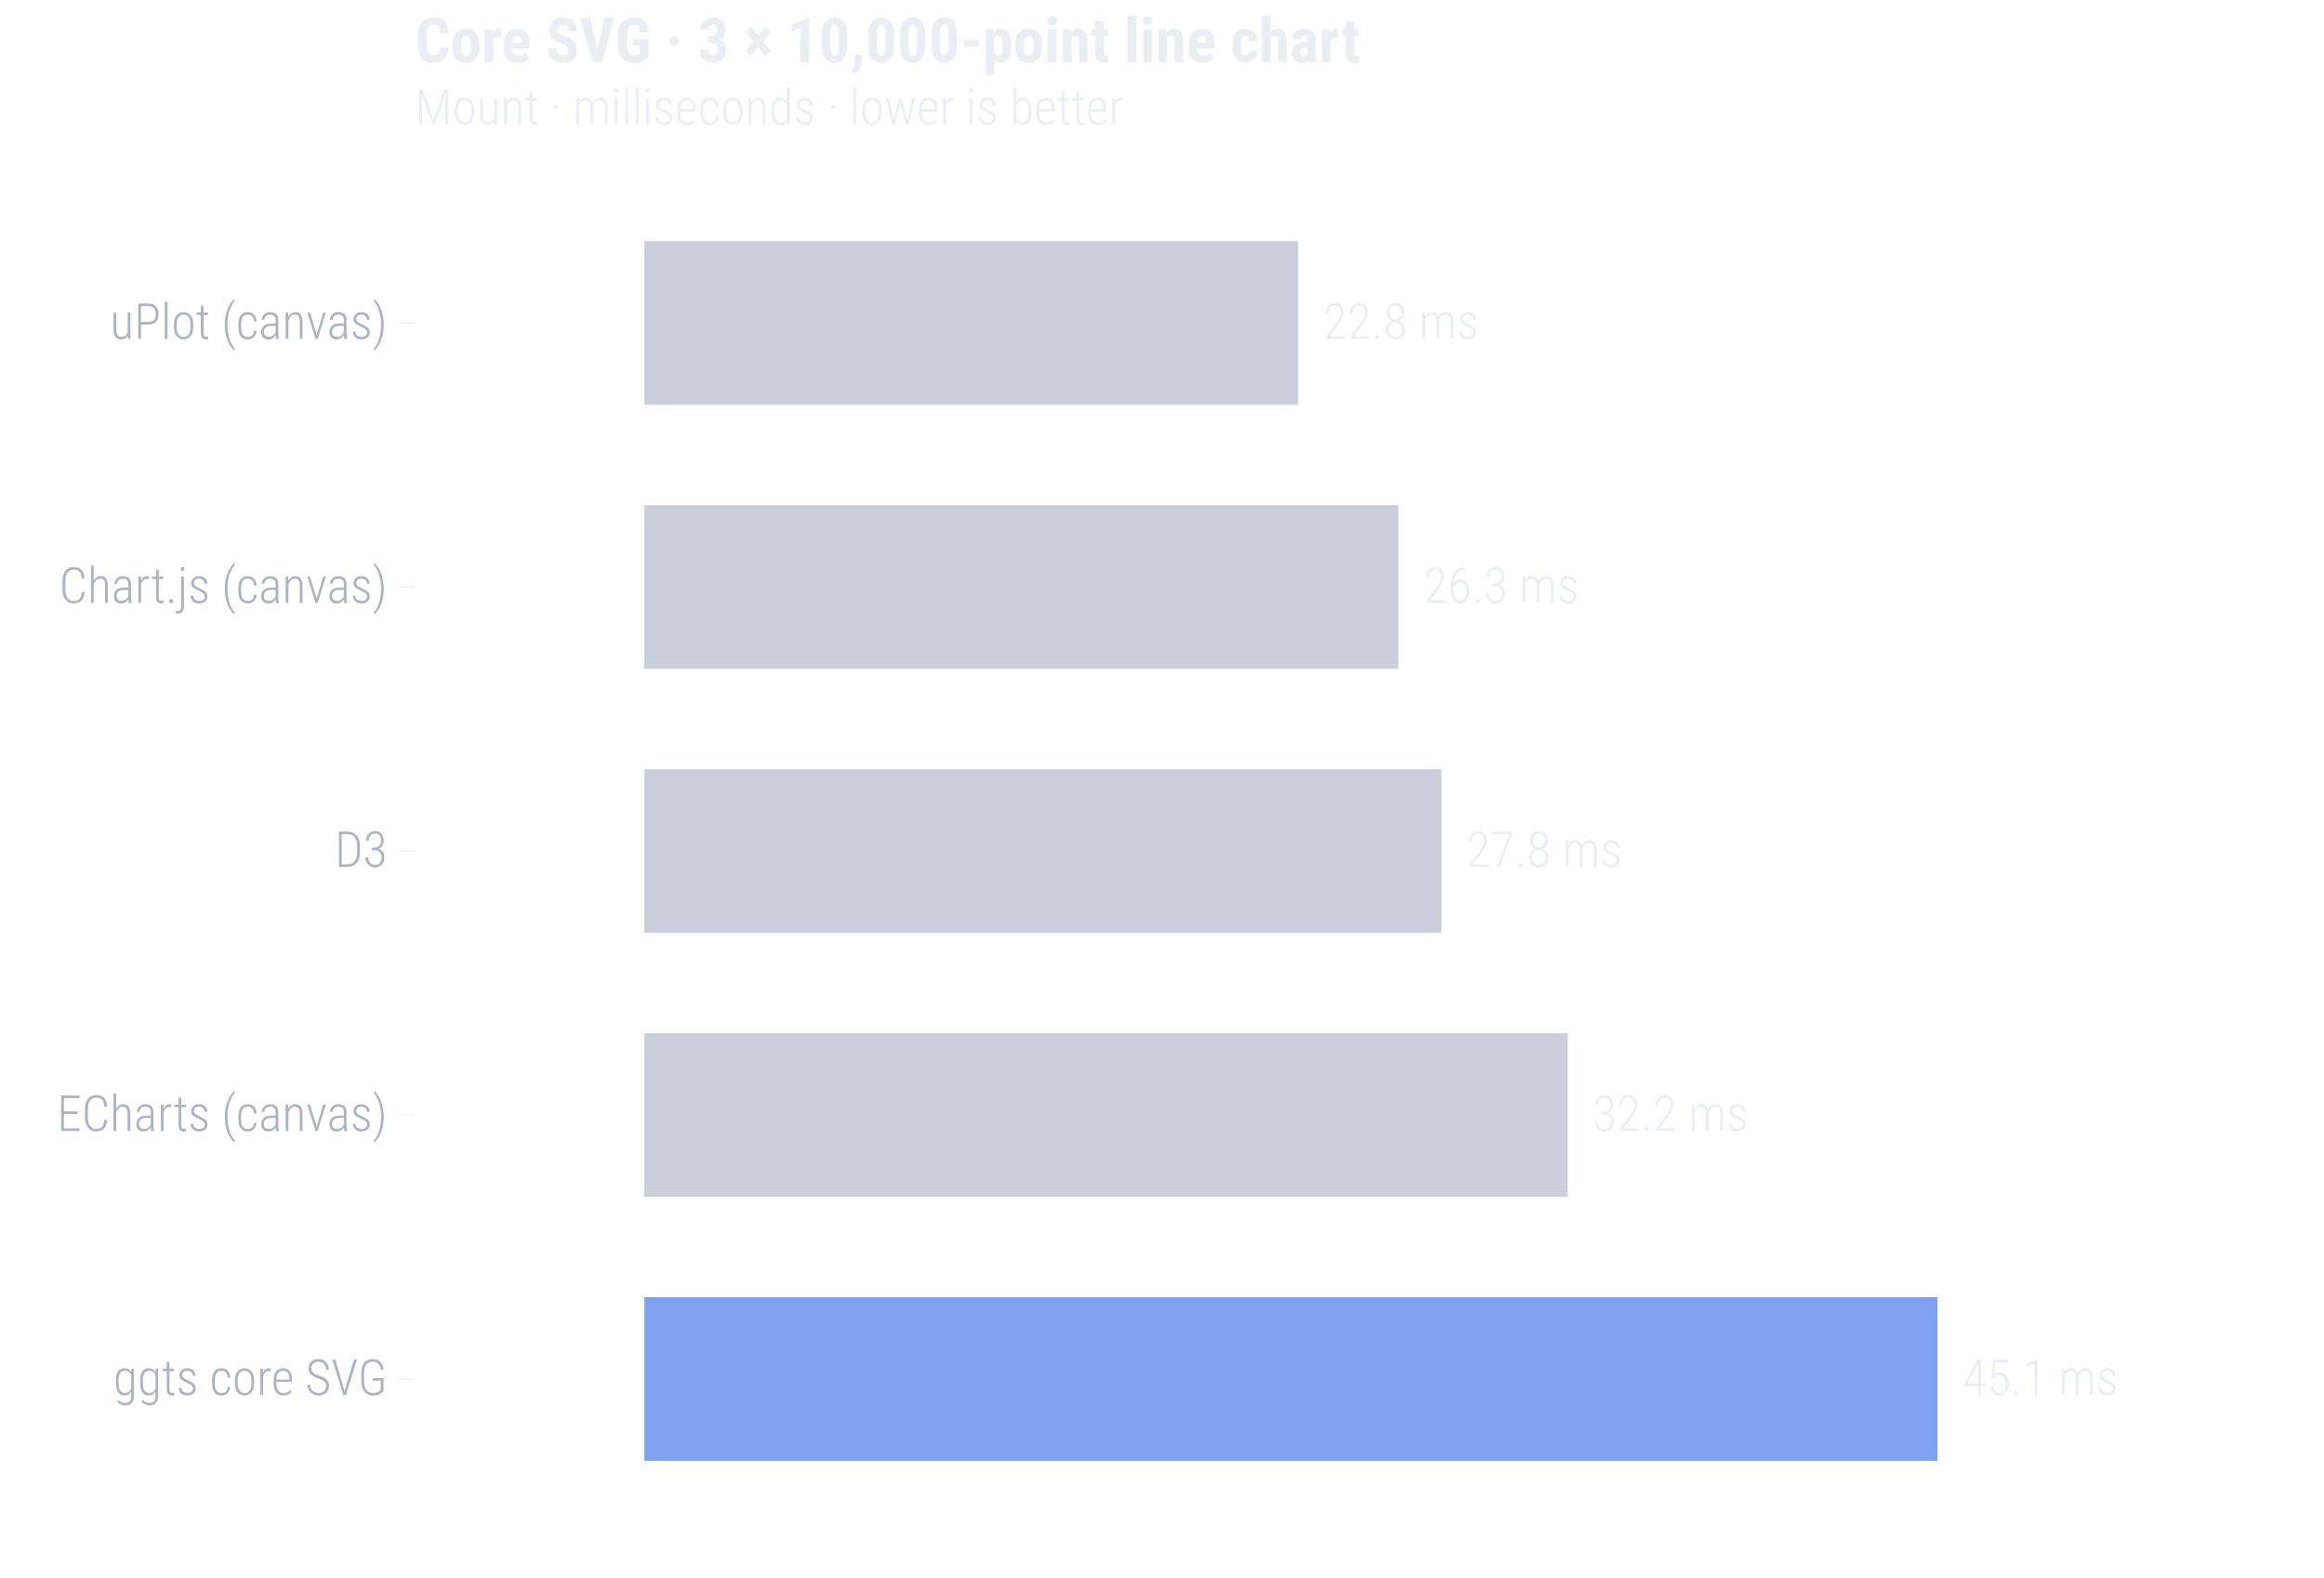
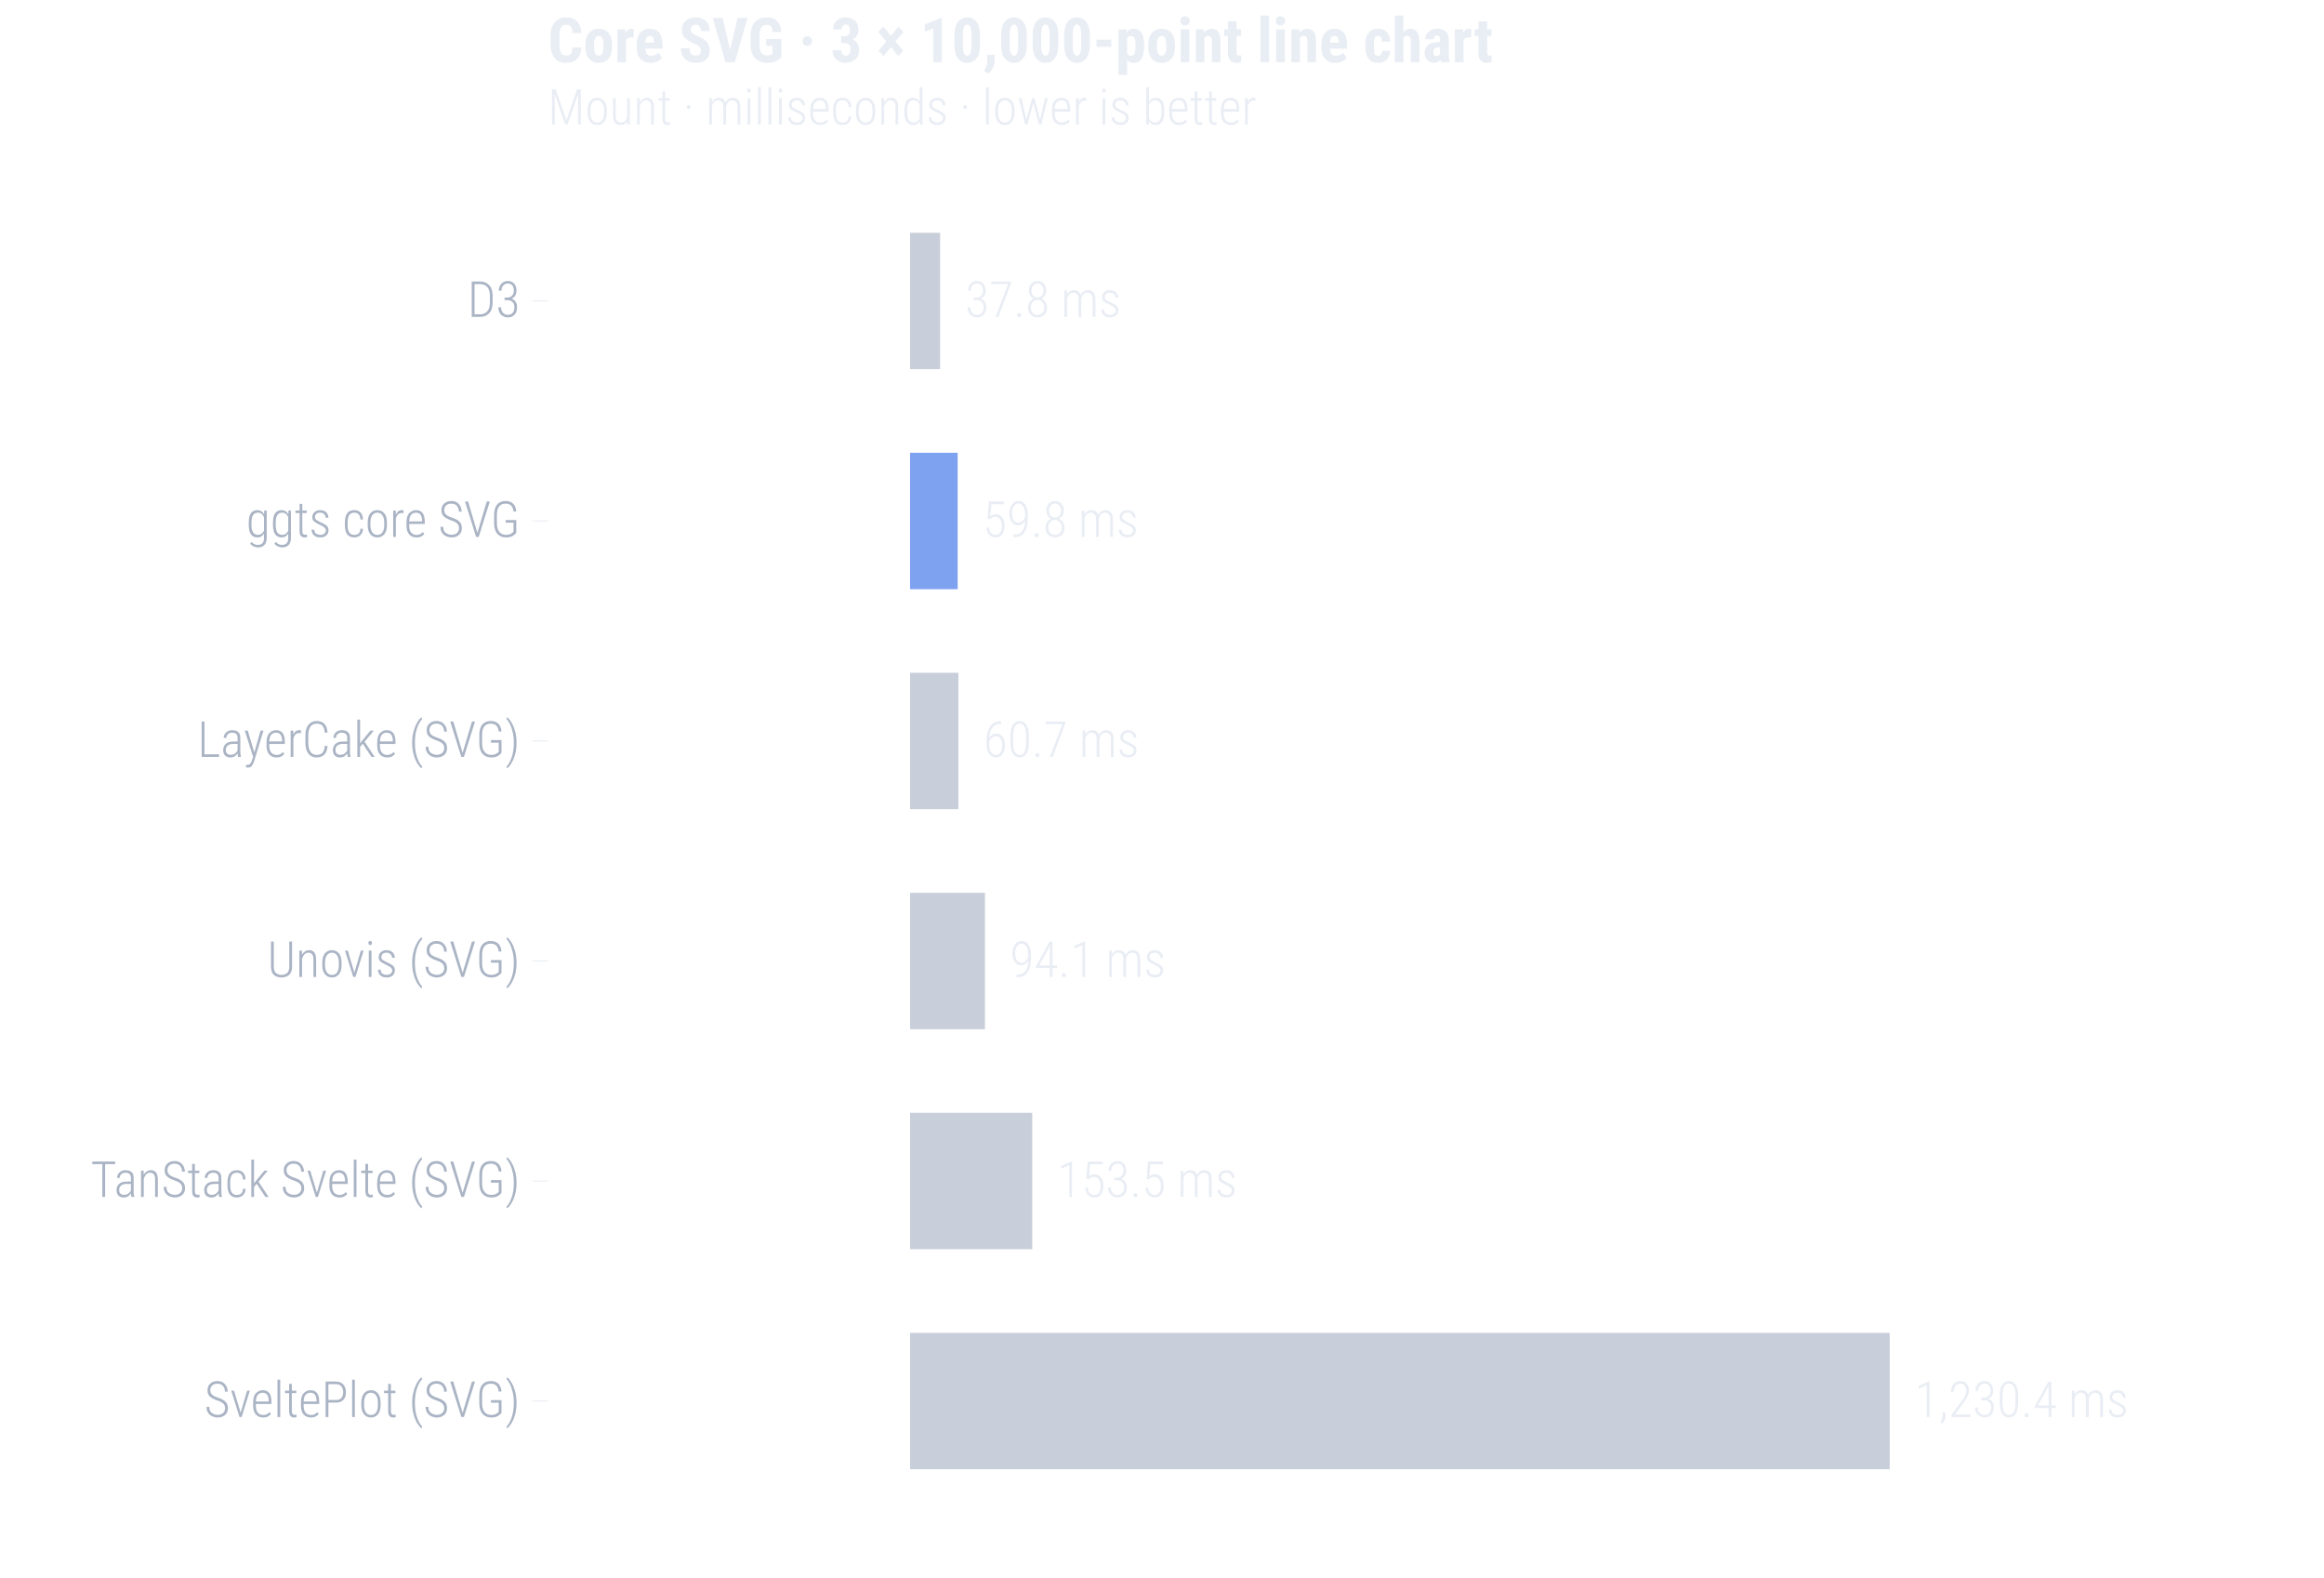
- <svg xmlns="http://www.w3.org/2000/svg" width="560" height="380" viewBox="0 0 560 380" role="img" aria-label="Core SVG · 3 × 10,000-point line chart. Mount · milliseconds · lower is better. uPlot (canvas): 22.8 ms; Chart.js (canvas): 26.3 ms; D3: 27.8 ms; ECharts (canvas): 32.2 ms; ggts core SVG: 45.1 ms." class="gg-plot" font-family="&quot;Roboto Condensed&quot;, &quot;Arial Narrow&quot;, Arial, sans-serif" font-size="11" font-weight="300" text-rendering="optimizeLegibility" shape-rendering="geometricPrecision">
+ <svg xmlns="http://www.w3.org/2000/svg" width="560" height="380" viewBox="0 0 560 380" role="img" aria-label="Core SVG · 3 × 10,000-point line chart. Mount · milliseconds · lower is better. D3: 37.8 ms; ggts core SVG: 59.8 ms; LayerCake (SVG): 60.7 ms; Unovis (SVG): 94.1 ms; TanStack Svelte (SVG): 153.5 ms; SveltePlot (SVG): 1,230.4 ms." class="gg-plot" font-family="&quot;Roboto Condensed&quot;, &quot;Arial Narrow&quot;, Arial, sans-serif" font-size="11" font-weight="300" text-rendering="optimizeLegibility" shape-rendering="geometricPrecision">
  <rect class="gg-paper" width="560" height="380" fill="var(--gg-paper, transparent)" />
-   <text class="gg-title" x="100" y="15" font-size="15" font-weight="700" fill="var(--gg-ink, #e9edf4)">Core SVG · 3 × 10,000-point line chart</text>
-   <text class="gg-subtitle" x="100" y="30" font-size="12" font-weight="300" fill="var(--gg-ink, #e9edf4)">Mount · milliseconds · lower is better</text>
+   <text class="gg-title" x="132" y="15" font-size="15" font-weight="700" fill="var(--gg-ink, #e9edf4)">Core SVG · 3 × 10,000-point line chart</text>
+   <text class="gg-subtitle" x="132" y="30" font-size="12" font-weight="300" fill="var(--gg-ink, #e9edf4)">Mount · milliseconds · lower is better</text>
  <defs>
    <clipPath id="gg-clip-0">
-       <rect width="456" height="318" />
+       <rect width="424" height="318" />
    </clipPath>
  </defs>
-   <g class="gg-panel" data-panel="0" transform="translate(100,46)">
-     <rect class="gg-panel-background" width="456" height="318" fill="var(--gg-panel, transparent)" />
+   <g class="gg-panel" data-panel="0" transform="translate(132,46)">
+     <rect class="gg-panel-background" width="424" height="318" fill="var(--gg-panel, transparent)" />
    <g class="gg-grid" stroke="var(--gg-grid, transparent)" stroke-width="0.25" vector-effect="non-scaling-stroke">
-       <line x1="55.27" y1="0" x2="55.27" y2="318" />
-       <line x1="124.36" y1="0" x2="124.36" y2="318" />
-       <line x1="193.45" y1="0" x2="193.45" y2="318" />
-       <line x1="262.55" y1="0" x2="262.55" y2="318" />
-       <line x1="331.64" y1="0" x2="331.64" y2="318" />
-       <line x1="400.73" y1="0" x2="400.73" y2="318" />
-       <line x1="0" y1="31.8" x2="456" y2="31.8" />
-       <line x1="0" y1="95.4" x2="456" y2="95.4" />
-       <line x1="0" y1="159" x2="456" y2="159" />
-       <line x1="0" y1="222.6" x2="456" y2="222.6" />
-       <line x1="0" y1="286.2" x2="456" y2="286.2" />
+       <line x1="87.29" y1="0" x2="87.29" y2="318" />
+       <line x1="183.22" y1="0" x2="183.22" y2="318" />
+       <line x1="279.15" y1="0" x2="279.15" y2="318" />
+       <line x1="375.08" y1="0" x2="375.08" y2="318" />
+       <line x1="0" y1="26.5" x2="424" y2="26.5" />
+       <line x1="0" y1="79.5" x2="424" y2="79.5" />
+       <line x1="0" y1="132.5" x2="424" y2="132.5" />
+       <line x1="0" y1="185.5" x2="424" y2="185.5" />
+       <line x1="0" y1="238.5" x2="424" y2="238.5" />
+       <line x1="0" y1="291.5" x2="424" y2="291.5" />
    </g>
    <g class="gg-marks" clip-path="url(#gg-clip-0)">
      <g class="gg-batch gg-rects" data-layer="0">
-         <rect x="55.27" y="12.08" width="157.53" height="39.43" fill="#c9cfda" />
-         <rect x="55.27" y="75.68" width="181.71" height="39.43" fill="#c9cfda" />
-         <rect x="55.27" y="139.28" width="192.07" height="39.43" fill="#c9cfda" />
-         <rect x="55.27" y="202.88" width="222.47" height="39.43" fill="#c9cfda" />
-         <rect x="55.27" y="266.48" width="311.6" height="39.43" fill="#7ea1f0" />
+         <rect x="87.29" y="10.07" width="7.25" height="32.86" fill="#c9cfda" />
+         <rect x="87.29" y="63.07" width="11.47" height="32.86" fill="#7ea1f0" />
+         <rect x="87.29" y="116.07" width="11.65" height="32.86" fill="#c9cfda" />
+         <rect x="87.29" y="169.07" width="18.05" height="32.86" fill="#c9cfda" />
+         <rect x="87.29" y="222.07" width="29.45" height="32.86" fill="#c9cfda" />
+         <rect x="87.29" y="275.07" width="236.06" height="32.86" fill="#c9cfda" />
      </g>
      <g class="gg-batch gg-glyphs" data-layer="1" font-size="12" text-anchor="start">
-         <text x="218.8" y="31.8" dy="0.32em" fill="var(--gg-ink, #e9edf4)">22.8 ms</text>
-         <text x="242.98" y="95.4" dy="0.32em" fill="var(--gg-ink, #e9edf4)">26.3 ms</text>
-         <text x="253.35" y="159" dy="0.32em" fill="var(--gg-ink, #e9edf4)">27.8 ms</text>
-         <text x="283.75" y="222.6" dy="0.32em" fill="var(--gg-ink, #e9edf4)">32.2 ms</text>
-         <text x="372.87" y="286.2" dy="0.32em" fill="var(--gg-ink, #e9edf4)">45.1 ms</text>
+         <text x="100.55" y="26.5" dy="0.32em" fill="var(--gg-ink, #e9edf4)">37.8 ms</text>
+         <text x="104.77" y="79.5" dy="0.32em" fill="var(--gg-ink, #e9edf4)">59.8 ms</text>
+         <text x="104.94" y="132.5" dy="0.32em" fill="var(--gg-ink, #e9edf4)">60.7 ms</text>
+         <text x="111.35" y="185.5" dy="0.32em" fill="var(--gg-ink, #e9edf4)">94.1 ms</text>
+         <text x="122.74" y="238.5" dy="0.32em" fill="var(--gg-ink, #e9edf4)">153.5 ms</text>
+         <text x="329.35" y="291.5" dy="0.32em" fill="var(--gg-ink, #e9edf4)">1,230.4 ms</text>
      </g>
    </g>
-     <rect class="gg-panel-border" width="456" height="318" fill="none" stroke="var(--gg-panelBorder, transparent)" stroke-width="0.5" vector-effect="non-scaling-stroke" />
+     <rect class="gg-panel-border" width="424" height="318" fill="none" stroke="var(--gg-panelBorder, transparent)" stroke-width="0.5" vector-effect="non-scaling-stroke" />
  </g>
-   <g class="gg-axis gg-axis-y" transform="translate(100,46)">
-     <g class="gg-tick" transform="translate(0,31.8)">
-       <line x2="-3.67" stroke="var(--gg-tickColor, #e9edf4)" stroke-width="0.25" vector-effect="non-scaling-stroke" />
-       <text x="-6.67" dy="0.32em" text-anchor="end" fill="var(--gg-axisText, #aab4c4)" font-size="12" font-weight="300">uPlot (canvas)</text>
-     </g>
-     <g class="gg-tick" transform="translate(0,95.4)">
-       <line x2="-3.67" stroke="var(--gg-tickColor, #e9edf4)" stroke-width="0.25" vector-effect="non-scaling-stroke" />
-       <text x="-6.67" dy="0.32em" text-anchor="end" fill="var(--gg-axisText, #aab4c4)" font-size="12" font-weight="300">Chart.js (canvas)</text>
-     </g>
-     <g class="gg-tick" transform="translate(0,159)">
+   <g class="gg-axis gg-axis-y" transform="translate(132,46)">
+     <g class="gg-tick" transform="translate(0,26.5)">
      <line x2="-3.67" stroke="var(--gg-tickColor, #e9edf4)" stroke-width="0.25" vector-effect="non-scaling-stroke" />
      <text x="-6.67" dy="0.32em" text-anchor="end" fill="var(--gg-axisText, #aab4c4)" font-size="12" font-weight="300">D3</text>
    </g>
-     <g class="gg-tick" transform="translate(0,222.6)">
-       <line x2="-3.67" stroke="var(--gg-tickColor, #e9edf4)" stroke-width="0.25" vector-effect="non-scaling-stroke" />
-       <text x="-6.67" dy="0.32em" text-anchor="end" fill="var(--gg-axisText, #aab4c4)" font-size="12" font-weight="300">ECharts (canvas)</text>
-     </g>
-     <g class="gg-tick" transform="translate(0,286.2)">
+     <g class="gg-tick" transform="translate(0,79.5)">
      <line x2="-3.67" stroke="var(--gg-tickColor, #e9edf4)" stroke-width="0.25" vector-effect="non-scaling-stroke" />
      <text x="-6.67" dy="0.32em" text-anchor="end" fill="var(--gg-axisText, #aab4c4)" font-size="12" font-weight="300">ggts core SVG</text>
    </g>
+     <g class="gg-tick" transform="translate(0,132.5)">
+       <line x2="-3.67" stroke="var(--gg-tickColor, #e9edf4)" stroke-width="0.25" vector-effect="non-scaling-stroke" />
+       <text x="-6.67" dy="0.32em" text-anchor="end" fill="var(--gg-axisText, #aab4c4)" font-size="12" font-weight="300">LayerCake (SVG)</text>
+     </g>
+     <g class="gg-tick" transform="translate(0,185.5)">
+       <line x2="-3.67" stroke="var(--gg-tickColor, #e9edf4)" stroke-width="0.25" vector-effect="non-scaling-stroke" />
+       <text x="-6.67" dy="0.32em" text-anchor="end" fill="var(--gg-axisText, #aab4c4)" font-size="12" font-weight="300">Unovis (SVG)</text>
+     </g>
+     <g class="gg-tick" transform="translate(0,238.5)">
+       <line x2="-3.67" stroke="var(--gg-tickColor, #e9edf4)" stroke-width="0.25" vector-effect="non-scaling-stroke" />
+       <text x="-6.67" dy="0.32em" text-anchor="end" fill="var(--gg-axisText, #aab4c4)" font-size="12" font-weight="300">TanStack Svelte (SVG)</text>
+     </g>
+     <g class="gg-tick" transform="translate(0,291.5)">
+       <line x2="-3.67" stroke="var(--gg-tickColor, #e9edf4)" stroke-width="0.25" vector-effect="non-scaling-stroke" />
+       <text x="-6.67" dy="0.32em" text-anchor="end" fill="var(--gg-axisText, #aab4c4)" font-size="12" font-weight="300">SveltePlot (SVG)</text>
+     </g>
  </g>
</svg>
